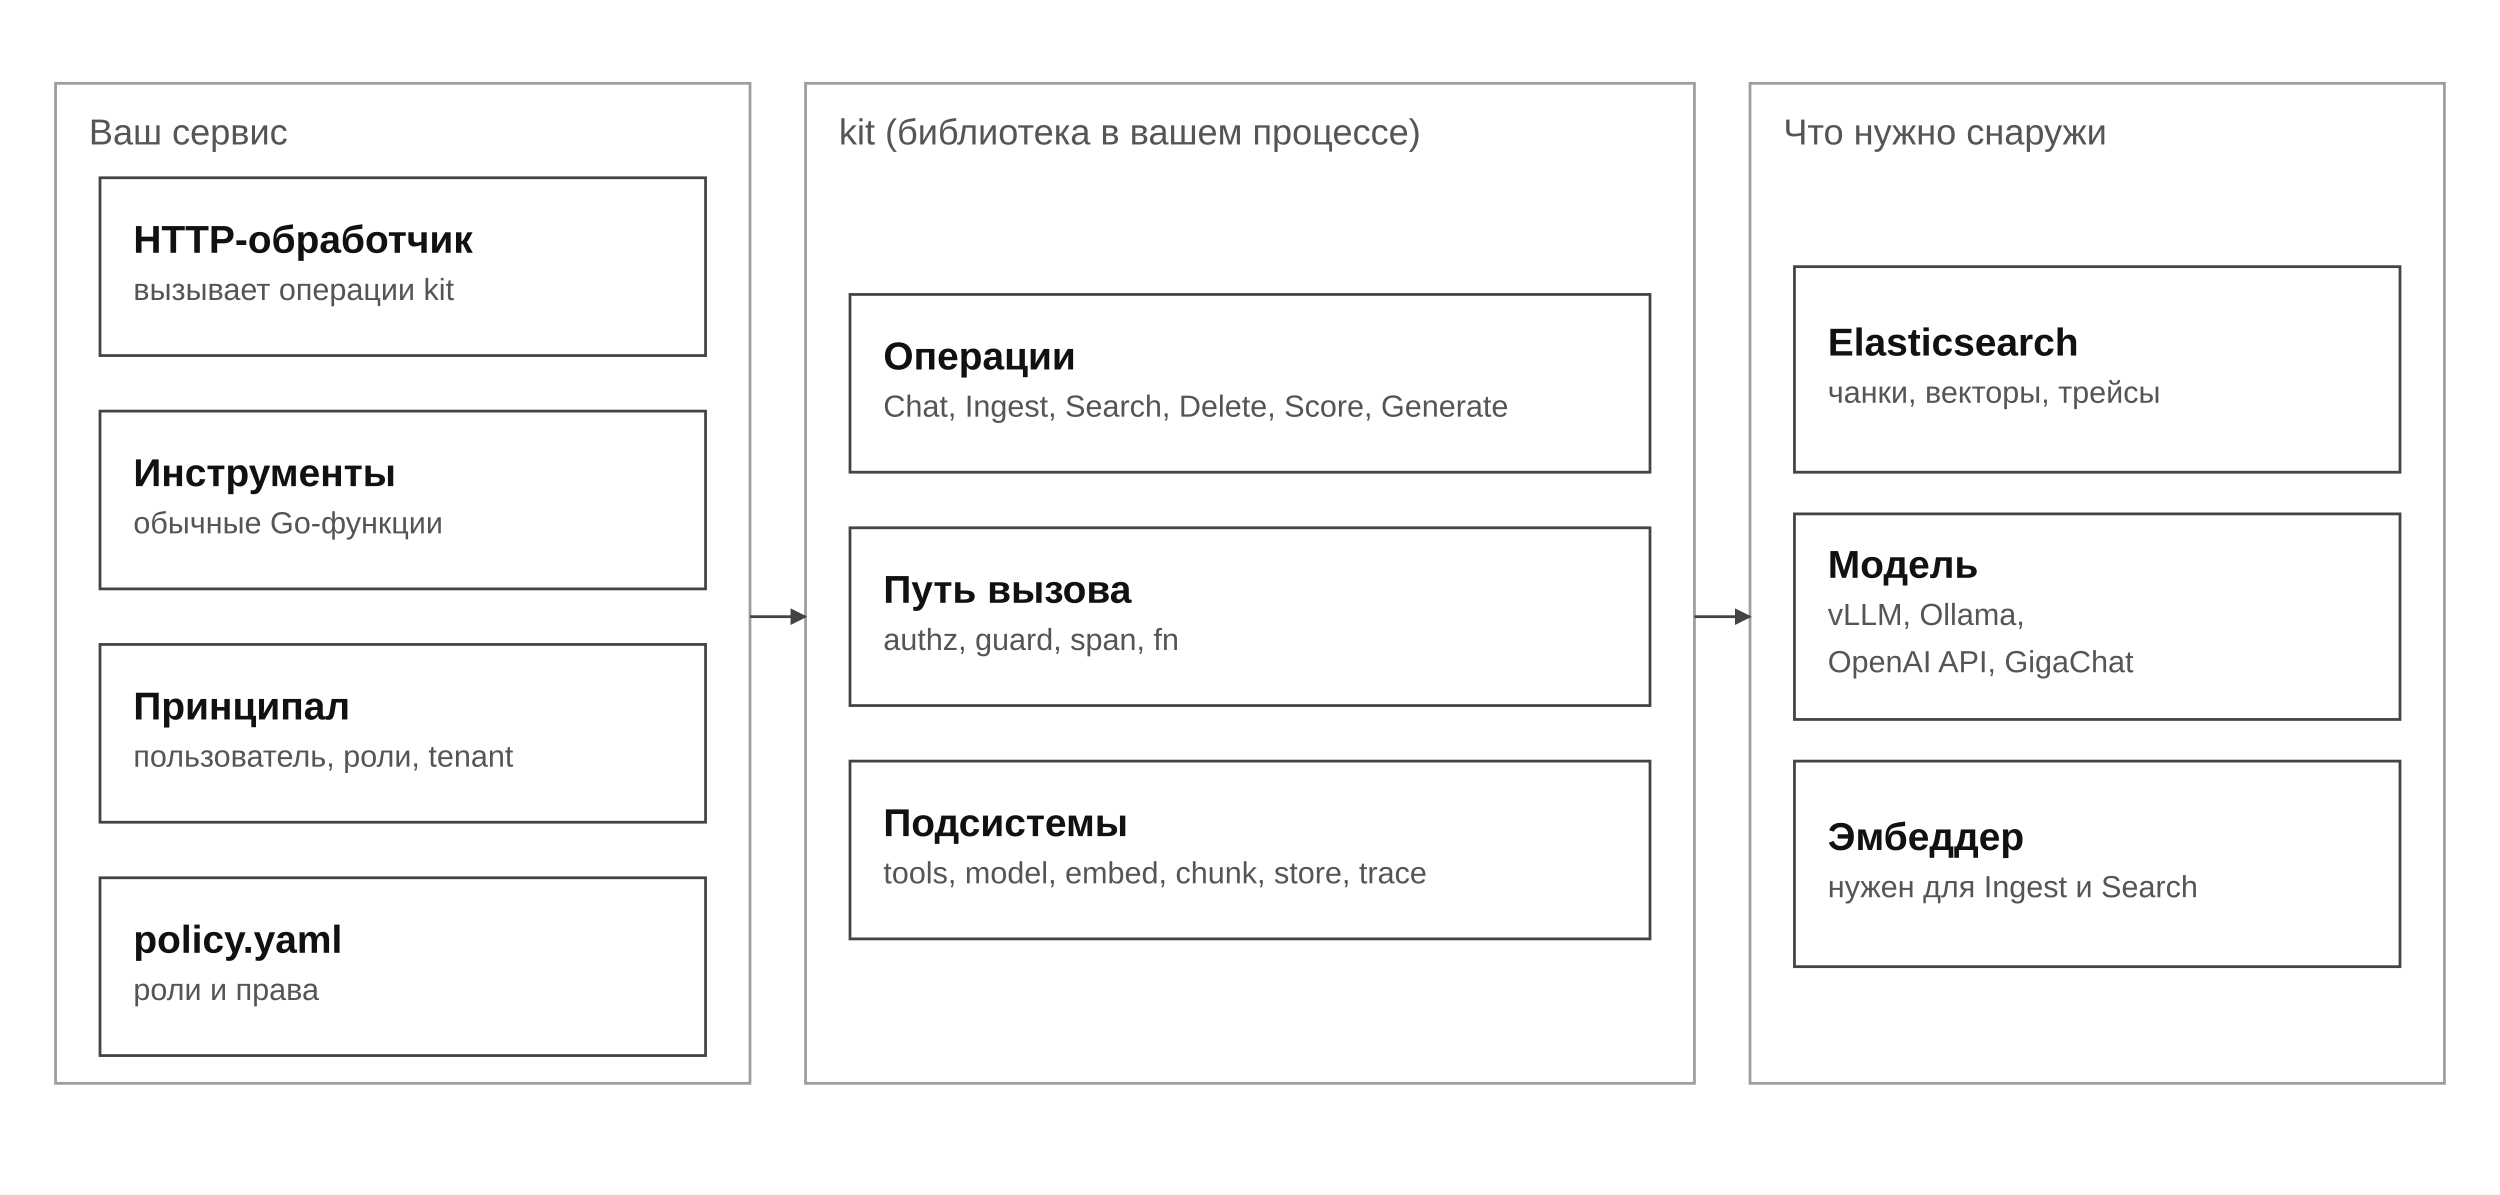
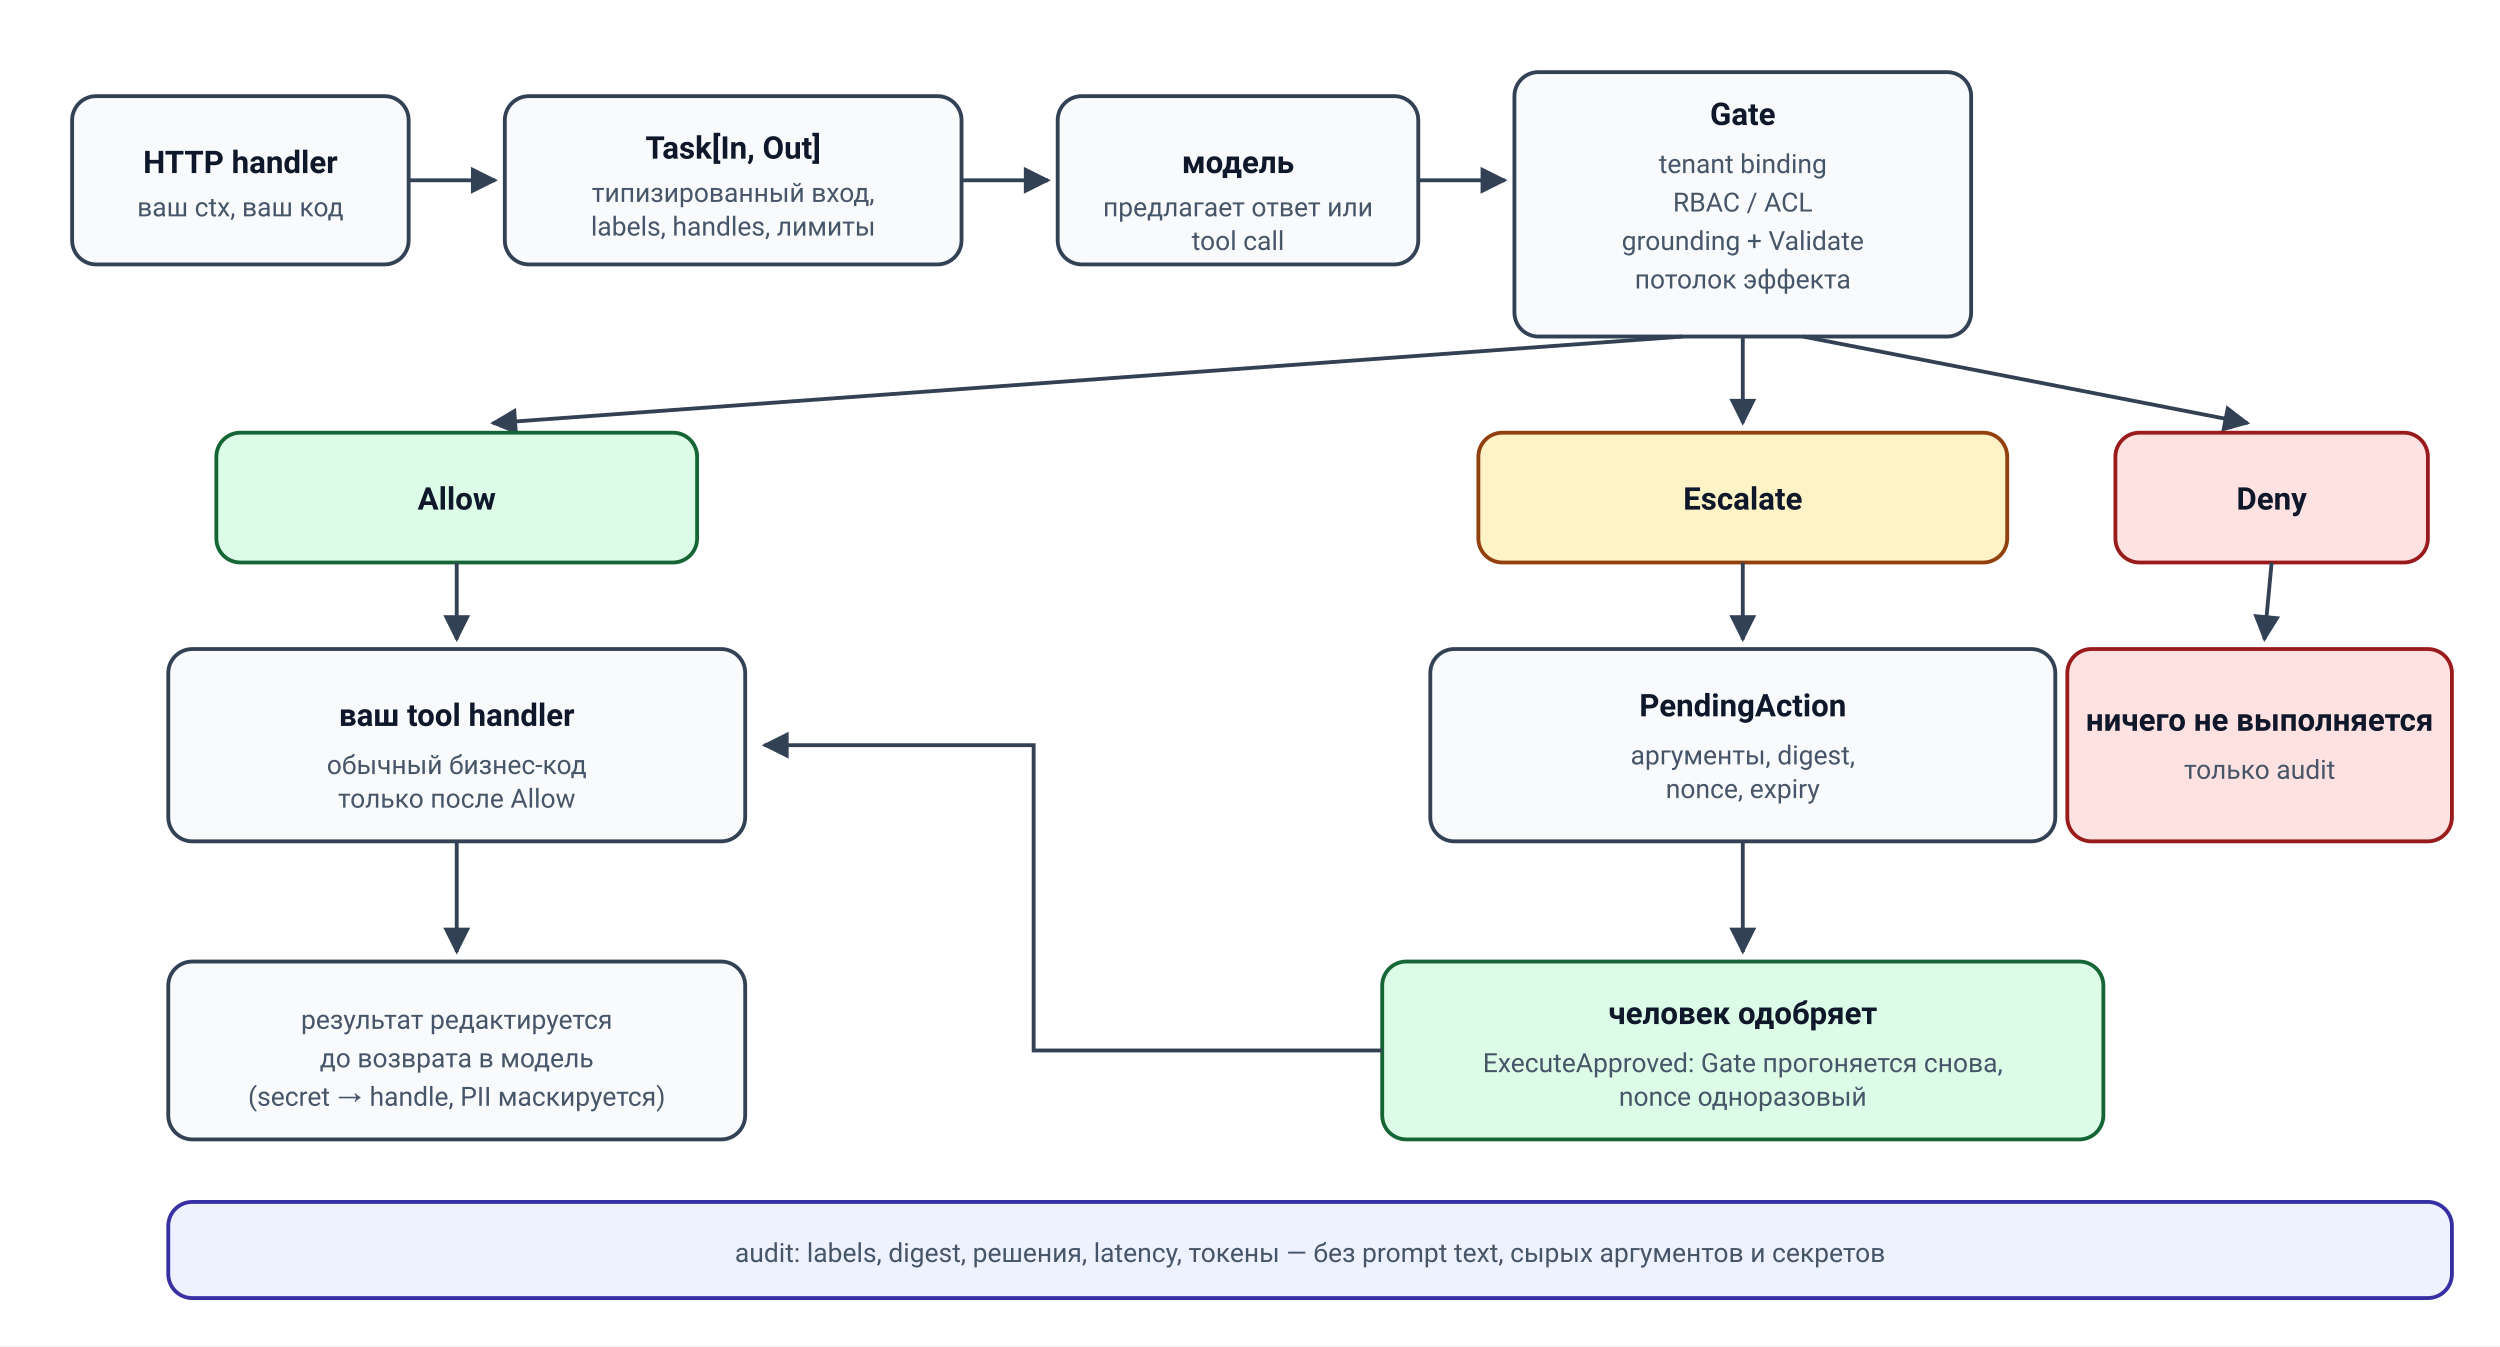
- <svg xmlns="http://www.w3.org/2000/svg" width="900" height="430" viewBox="0 0 900 430" role="img" aria-label="Компоненты: ваш сервис, kit и внешние зависимости">
+ <svg xmlns="http://www.w3.org/2000/svg" width="1040" height="560" viewBox="0 0 1040 560" role="img" aria-label="Архитектура Gobellim: типизированная Task передаёт вход модели, Gate решает allow, deny или escalate, и только Gate доходит до tool handler">
+   <rect width="1040" height="560" fill="#ffffff" />
  <defs>
-     <marker id="ar" viewBox="0 0 10 10" refX="9" refY="5" markerWidth="6" markerHeight="6" orient="auto-start-reverse">
-       <path d="M0,0 L10,5 L0,10 z" fill="#444444" />
+     <marker id="arrow" viewBox="0 0 10 10" refX="9" refY="5" markerWidth="7" markerHeight="7" orient="auto-start-reverse">
+       <path d="M0,0 L10,5 L0,10 z" fill="#334155" />
    </marker>
  </defs>
-   <rect width="900" height="430" fill="#FFFFFF" />
-   <rect x="20" y="30" width="250" height="360" fill="none" stroke="#9E9E9E" stroke-width="1" />
-   <text x="32" y="52" font-family="Arial, Helvetica, sans-serif" font-size="13" fill="#555555">Ваш сервис</text>
-   <rect x="290" y="30" width="320" height="360" fill="none" stroke="#9E9E9E" stroke-width="1" />
-   <text x="302" y="52" font-family="Arial, Helvetica, sans-serif" font-size="13" fill="#555555">kit (библиотека в вашем процессе)</text>
-   <rect x="630" y="30" width="250" height="360" fill="none" stroke="#9E9E9E" stroke-width="1" />
-   <text x="642" y="52" font-family="Arial, Helvetica, sans-serif" font-size="13" fill="#555555">Что нужно снаружи</text>
-   <line x1="270" y1="222" x2="290" y2="222" stroke="#444444" stroke-width="1" marker-end="url(#ar)" />
-   <line x1="610" y1="222" x2="630" y2="222" stroke="#444444" stroke-width="1" marker-end="url(#ar)" />
-   <rect x="36" y="64" width="218" height="64" fill="#FFFFFF" stroke="#444444" stroke-width="1" />
-   <text x="48" y="91" font-family="Arial, Helvetica, sans-serif" font-size="14" font-weight="700" fill="#111111">HTTP-обработчик</text>
-   <text x="48" y="108" font-family="Arial, Helvetica, sans-serif" font-size="11" font-weight="400" fill="#555555">вызывает операции kit</text>
-   <rect x="36" y="148" width="218" height="64" fill="#FFFFFF" stroke="#444444" stroke-width="1" />
-   <text x="48" y="175" font-family="Arial, Helvetica, sans-serif" font-size="14" font-weight="700" fill="#111111">Инструменты</text>
-   <text x="48" y="192" font-family="Arial, Helvetica, sans-serif" font-size="11" font-weight="400" fill="#555555">обычные Go-функции</text>
-   <rect x="36" y="232" width="218" height="64" fill="#FFFFFF" stroke="#444444" stroke-width="1" />
-   <text x="48" y="259" font-family="Arial, Helvetica, sans-serif" font-size="14" font-weight="700" fill="#111111">Принципал</text>
-   <text x="48" y="276" font-family="Arial, Helvetica, sans-serif" font-size="11" font-weight="400" fill="#555555">пользователь, роли, tenant</text>
-   <rect x="36" y="316" width="218" height="64" fill="#FFFFFF" stroke="#444444" stroke-width="1" />
-   <text x="48" y="343" font-family="Arial, Helvetica, sans-serif" font-size="14" font-weight="700" fill="#111111">policy.yaml</text>
-   <text x="48" y="360" font-family="Arial, Helvetica, sans-serif" font-size="11" font-weight="400" fill="#555555">роли и права</text>
-   <rect x="306" y="106" width="288" height="64" fill="#FFFFFF" stroke="#444444" stroke-width="1" />
-   <text x="318" y="133" font-family="Arial, Helvetica, sans-serif" font-size="14" font-weight="700" fill="#111111">Операции</text>
-   <text x="318" y="150" font-family="Arial, Helvetica, sans-serif" font-size="11" font-weight="400" fill="#555555">Chat, Ingest, Search, Delete, Score, Generate</text>
-   <rect x="306" y="190" width="288" height="64" fill="#FFFFFF" stroke="#444444" stroke-width="1" />
-   <text x="318" y="217" font-family="Arial, Helvetica, sans-serif" font-size="14" font-weight="700" fill="#111111">Путь вызова</text>
-   <text x="318" y="234" font-family="Arial, Helvetica, sans-serif" font-size="11" font-weight="400" fill="#555555">authz, guard, span, fn</text>
-   <rect x="306" y="274" width="288" height="64" fill="#FFFFFF" stroke="#444444" stroke-width="1" />
-   <text x="318" y="301" font-family="Arial, Helvetica, sans-serif" font-size="14" font-weight="700" fill="#111111">Подсистемы</text>
-   <text x="318" y="318" font-family="Arial, Helvetica, sans-serif" font-size="11" font-weight="400" fill="#555555">tools, model, embed, chunk, store, trace</text>
-   <rect x="646" y="96" width="218" height="74" fill="#FFFFFF" stroke="#444444" stroke-width="1" />
-   <text x="658" y="128" font-family="Arial, Helvetica, sans-serif" font-size="14" font-weight="700" fill="#111111">Elasticsearch</text>
-   <text x="658" y="145" font-family="Arial, Helvetica, sans-serif" font-size="11" font-weight="400" fill="#555555">чанки, векторы, трейсы</text>
-   <rect x="646" y="185" width="218" height="74" fill="#FFFFFF" stroke="#444444" stroke-width="1" />
-   <text x="658" y="208" font-family="Arial, Helvetica, sans-serif" font-size="14" font-weight="700" fill="#111111">Модель</text>
-   <text x="658" y="225" font-family="Arial, Helvetica, sans-serif" font-size="11" font-weight="400" fill="#555555">vLLM, Ollama,</text>
-   <text x="658" y="242" font-family="Arial, Helvetica, sans-serif" font-size="11" font-weight="400" fill="#555555">OpenAI API, GigaChat</text>
-   <rect x="646" y="274" width="218" height="74" fill="#FFFFFF" stroke="#444444" stroke-width="1" />
-   <text x="658" y="306" font-family="Arial, Helvetica, sans-serif" font-size="14" font-weight="700" fill="#111111">Эмбеддер</text>
-   <text x="658" y="323" font-family="Arial, Helvetica, sans-serif" font-size="11" font-weight="400" fill="#555555">нужен для Ingest и Search</text>
+   <style>
+     .t { font-family: -apple-system, BlinkMacSystemFont, "Segoe UI", Roboto, Helvetica, Arial, sans-serif; fill: #0f172a; }
+     .s { font-family: -apple-system, BlinkMacSystemFont, "Segoe UI", Roboto, Helvetica, Arial, sans-serif; fill: #475569; font-size: 11px; }
+     .n { font-family: -apple-system, BlinkMacSystemFont, "Segoe UI", Roboto, Helvetica, Arial, sans-serif; fill: #0f172a; font-size: 13px; font-weight: 600; }
+     .l { stroke: #334155; stroke-width: 1.6; fill: none; marker-end: url(#arrow); }
+     .box { fill: #f8fafc; stroke: #334155; stroke-width: 1.6; }
+     .allow { fill: #dcfce7; stroke: #166534; stroke-width: 1.6; }
+     .escalate { fill: #fef3c7; stroke: #92400e; stroke-width: 1.6; }
+     .deny { fill: #fee2e2; stroke: #991b1b; stroke-width: 1.6; }
+     .audit { fill: #eef2ff; stroke: #3730a3; stroke-width: 1.6; }
+   </style>
+   <rect class="box" x="30" y="40" width="140" height="70" rx="10" />
+   <text class="n" x="100" y="72" text-anchor="middle">HTTP handler</text>
+   <text class="s" x="100" y="90" text-anchor="middle">ваш ctx, ваш код</text>
+   <rect class="box" x="210" y="40" width="190" height="70" rx="10" />
+   <text class="n" x="305" y="66" text-anchor="middle">Task[In, Out]</text>
+   <text class="s" x="305" y="84" text-anchor="middle">типизированный вход,</text>
+   <text class="s" x="305" y="98" text-anchor="middle">labels, handles, лимиты</text>
+   <rect class="box" x="440" y="40" width="150" height="70" rx="10" />
+   <text class="n" x="515" y="72" text-anchor="middle">модель</text>
+   <text class="s" x="515" y="90" text-anchor="middle">предлагает ответ или</text>
+   <text class="s" x="515" y="104" text-anchor="middle">tool call</text>
+   <rect class="box" x="630" y="30" width="190" height="110" rx="10" />
+   <text class="n" x="725" y="52" text-anchor="middle">Gate</text>
+   <text class="s" x="725" y="72" text-anchor="middle">tenant binding</text>
+   <text class="s" x="725" y="88" text-anchor="middle">RBAC / ACL</text>
+   <text class="s" x="725" y="104" text-anchor="middle">grounding + Validate</text>
+   <text class="s" x="725" y="120" text-anchor="middle">потолок эффекта</text>
+   <line class="l" x1="170" y1="75" x2="206" y2="75" />
+   <line class="l" x1="400" y1="75" x2="436" y2="75" />
+   <line class="l" x1="590" y1="75" x2="626" y2="75" />
+   <line class="l" x1="700" y1="140" x2="205" y2="176" />
+   <line class="l" x1="725" y1="140" x2="725" y2="176" />
+   <line class="l" x1="750" y1="140" x2="935" y2="176" />
+   <rect class="allow" x="90" y="180" width="200" height="54" rx="10" />
+   <text class="n" x="190" y="212" text-anchor="middle">Allow</text>
+   <rect class="escalate" x="615" y="180" width="220" height="54" rx="10" />
+   <text class="n" x="725" y="212" text-anchor="middle">Escalate</text>
+   <rect class="deny" x="880" y="180" width="130" height="54" rx="10" />
+   <text class="n" x="945" y="212" text-anchor="middle">Deny</text>
+   <rect class="box" x="70" y="270" width="240" height="80" rx="10" />
+   <text class="n" x="190" y="302" text-anchor="middle">ваш tool handler</text>
+   <text class="s" x="190" y="322" text-anchor="middle">обычный бизнес-код</text>
+   <text class="s" x="190" y="336" text-anchor="middle">только после Allow</text>
+   <rect class="box" x="595" y="270" width="260" height="80" rx="10" />
+   <text class="n" x="725" y="298" text-anchor="middle">PendingAction</text>
+   <text class="s" x="725" y="318" text-anchor="middle">аргументы, digest,</text>
+   <text class="s" x="725" y="332" text-anchor="middle">nonce, expiry</text>
+   <rect class="deny" x="860" y="270" width="160" height="80" rx="10" />
+   <text class="n" x="940" y="304" text-anchor="middle">ничего не выполняется</text>
+   <text class="s" x="940" y="324" text-anchor="middle">только audit</text>
+   <line class="l" x1="190" y1="234" x2="190" y2="266" />
+   <line class="l" x1="725" y1="234" x2="725" y2="266" />
+   <line class="l" x1="945" y1="234" x2="942" y2="266" />
+   <rect class="box" x="70" y="400" width="240" height="74" rx="10" />
+   <text class="s" x="190" y="428" text-anchor="middle">результат редактируется</text>
+   <text class="s" x="190" y="444" text-anchor="middle">до возврата в модель</text>
+   <text class="s" x="190" y="460" text-anchor="middle">(secret → handle, PII маскируется)</text>
+   <rect class="allow" x="575" y="400" width="300" height="74" rx="10" />
+   <text class="n" x="725" y="426" text-anchor="middle">человек одобряет</text>
+   <text class="s" x="725" y="446" text-anchor="middle">ExecuteApproved: Gate прогоняется снова,</text>
+   <text class="s" x="725" y="460" text-anchor="middle">nonce одноразовый</text>
+   <line class="l" x1="190" y1="350" x2="190" y2="396" />
+   <line class="l" x1="725" y1="350" x2="725" y2="396" />
+   <path class="l" d="M575,437 L430,437 L430,310 L318,310" />
+   <rect class="audit" x="70" y="500" width="950" height="40" rx="10" />
+   <text class="s" x="545" y="525" text-anchor="middle">audit: labels, digest, решения, latency, токены — без prompt text, сырых аргументов и секретов</text>
</svg>
